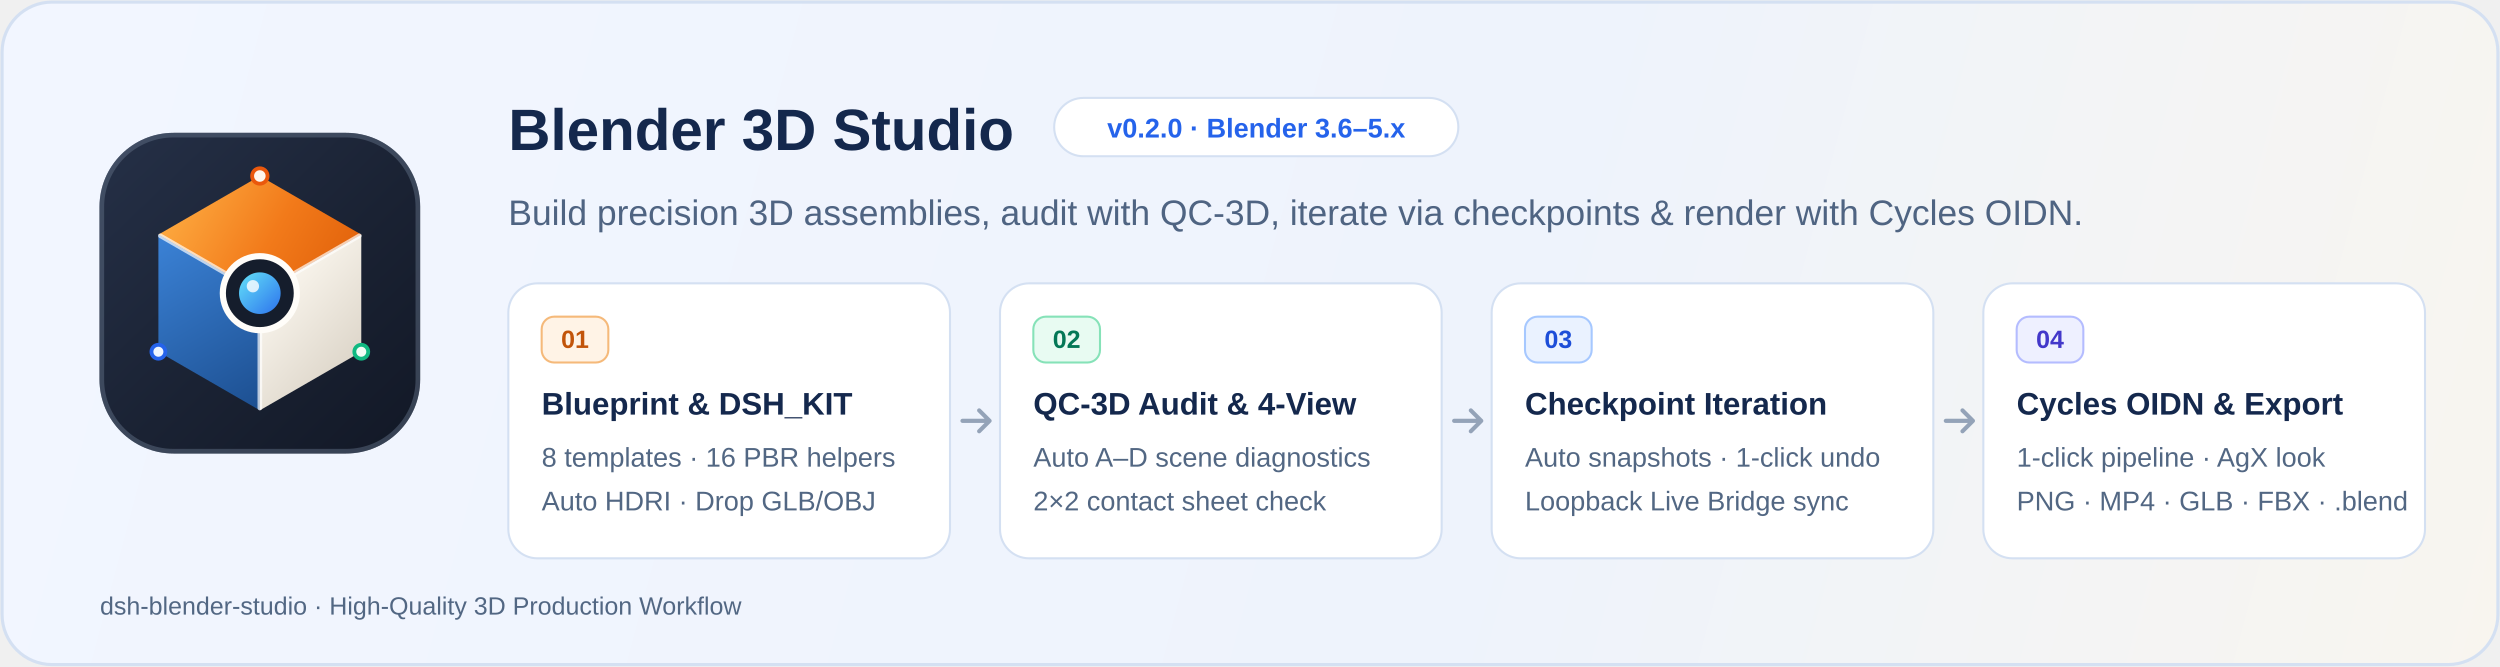
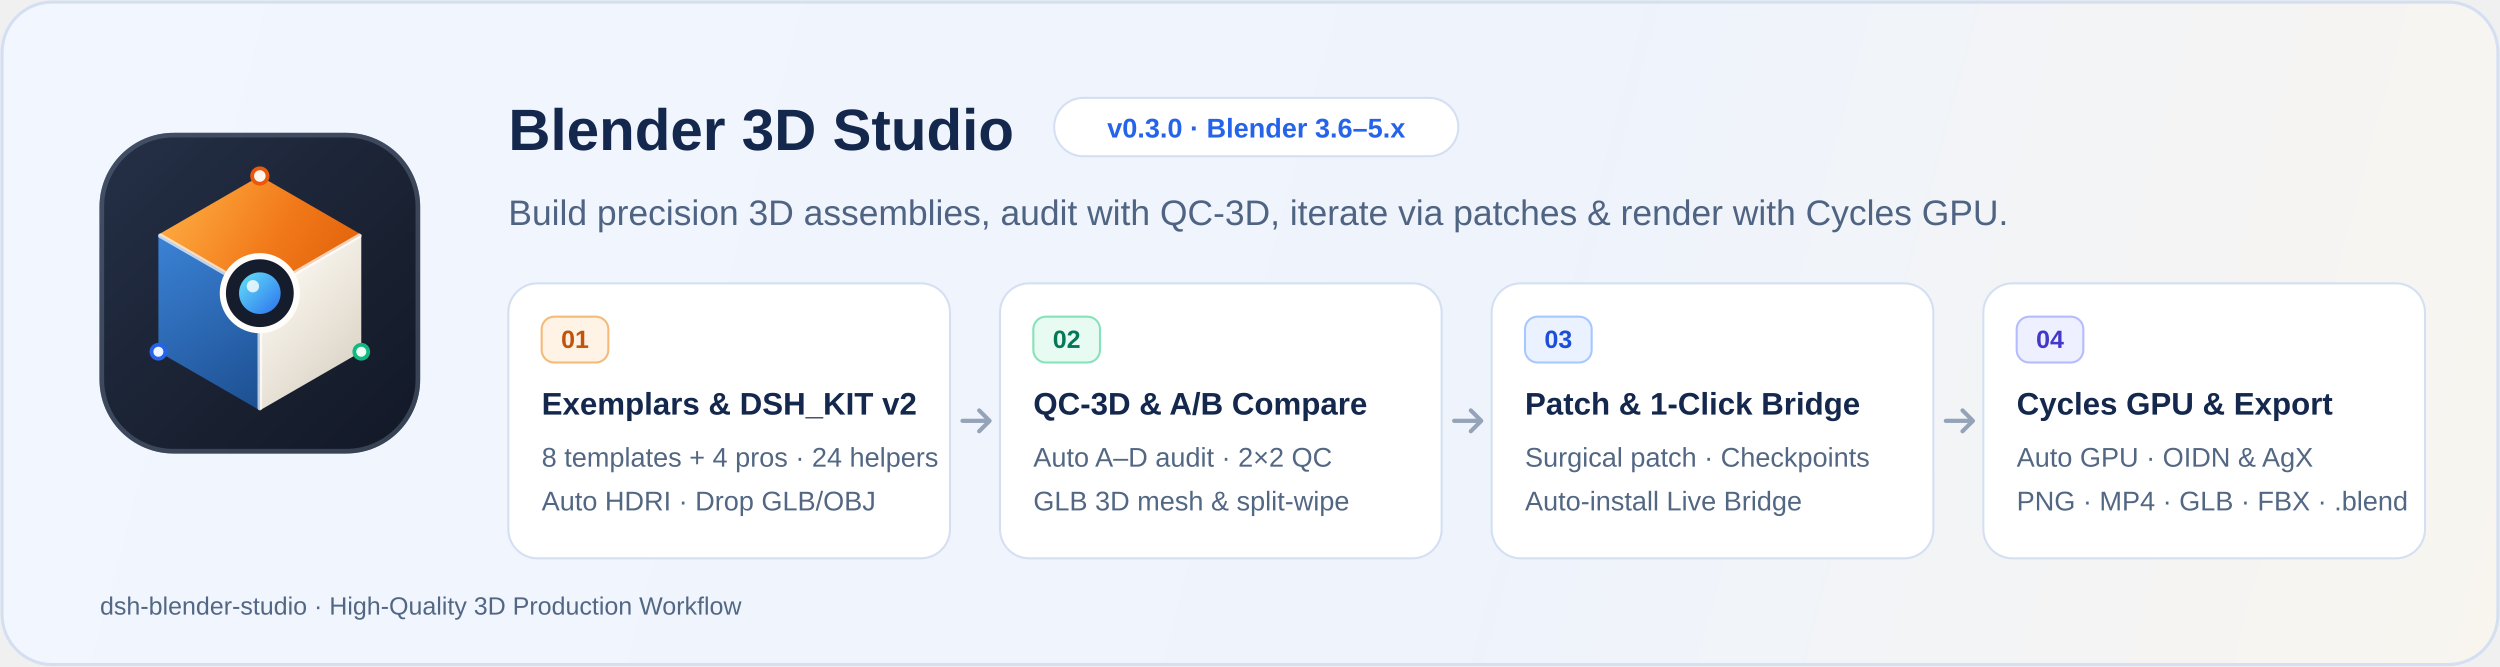
<svg xmlns="http://www.w3.org/2000/svg" width="1200" height="320" viewBox="0 0 1200 320" fill="none" role="img" aria-label="dsh-blender-studio 4-stage high-quality 3D production workflow (light)">
  <defs>
    <linearGradient id="bgEL" x1="0" y1="0" x2="1200" y2="320" gradientUnits="userSpaceOnUse">
      <stop offset="0%" stop-color="#f2f6ff" />
      <stop offset="60%" stop-color="#eef3fc" />
      <stop offset="100%" stop-color="#f8f5ef" />
    </linearGradient>
    <linearGradient id="iconTileEL" x1="28" y1="24" x2="228" y2="232" gradientUnits="userSpaceOnUse">
      <stop offset="0%" stop-color="#253047" />
      <stop offset="55%" stop-color="#1A2233" />
      <stop offset="100%" stop-color="#121826" />
    </linearGradient>
    <linearGradient id="iconTopEL" x1="64" y1="54" x2="192" y2="128" gradientUnits="userSpaceOnUse">
      <stop offset="0%" stop-color="#FFB347" />
      <stop offset="55%" stop-color="#F27A1A" />
      <stop offset="100%" stop-color="#DE5D08" />
    </linearGradient>
    <linearGradient id="iconLeftEL" x1="60" y1="92" x2="128" y2="206" gradientUnits="userSpaceOnUse">
      <stop offset="0%" stop-color="#3B82D6" />
      <stop offset="100%" stop-color="#1C4E8F" />
    </linearGradient>
    <linearGradient id="iconRightEL" x1="128" y1="128" x2="196" y2="188" gradientUnits="userSpaceOnUse">
      <stop offset="0%" stop-color="#FBF7EF" />
      <stop offset="100%" stop-color="#D7CFC2" />
    </linearGradient>
    <linearGradient id="iconCoreEL" x1="112" y1="114" x2="144" y2="146" gradientUnits="userSpaceOnUse">
      <stop offset="0%" stop-color="#67E8F9" />
      <stop offset="100%" stop-color="#2563EB" />
    </linearGradient>
  </defs>
  <rect x="1" y="1" width="1198" height="318" rx="24" fill="url(#bgEL)" stroke="#d4e0f2" stroke-width="1.5" />
  <g transform="translate(30, 46) scale(0.74)">
    <rect x="24" y="24" width="208" height="208" rx="48" fill="url(#iconTileEL)" />
    <rect x="25.5" y="25.5" width="205" height="205" rx="46.5" stroke="#64748b" stroke-opacity="0.45" stroke-width="3" />
    <polygon points="128,52 193.8,90 128,128 62.2,90" fill="url(#iconTopEL)" />
    <polygon points="62.2,90 128,128 128,204 62.2,166" fill="url(#iconLeftEL)" />
    <polygon points="193.8,90 128,128 128,204 193.8,166" fill="url(#iconRightEL)" />
    <path d="M63.5,90.8 L128,128 L192.5,90.8 M128,128 L128,202.5" stroke="#ffffff" stroke-opacity="0.68" stroke-width="3" stroke-linecap="round" />
    <circle cx="128" cy="128" r="24" fill="#151D2C" stroke="#FFFDF9" stroke-width="4" />
    <circle cx="128" cy="128" r="13.5" fill="url(#iconCoreEL)" />
    <circle cx="123.5" cy="123.5" r="4" fill="#ffffff" fill-opacity="0.8" />
    <circle cx="128" cy="52" r="5" fill="#FFF7ED" stroke="#EA580C" stroke-width="2.5" />
    <circle cx="62.2" cy="166" r="4.5" fill="#EFF6FF" stroke="#2563EB" stroke-width="2.5" />
    <circle cx="193.8" cy="166" r="4.5" fill="#F0FDF4" stroke="#10B981" stroke-width="2.5" />
  </g>
  <g font-family="Segoe UI, -apple-system, BlinkMacSystemFont, Arial, sans-serif">
    <text x="244" y="72" font-size="28" font-weight="700" fill="#14284d">Blender 3D Studio</text>
    <rect x="506" y="47" width="194" height="28" rx="14" fill="#ffffff" stroke="#d4e0f2" />
-     <text x="603" y="66" text-anchor="middle" font-size="13" font-weight="600" fill="#2563eb">v0.2.0 · Blender 3.6–5.x</text>
-     <text x="244" y="108" font-size="17" fill="#4f6482">Build precision 3D assemblies, audit with QC-3D, iterate via checkpoints &amp; render with Cycles OIDN.</text>
+     <text x="603" y="66" text-anchor="middle" font-size="13" font-weight="600" fill="#2563eb">v0.3.0 · Blender 3.6–5.x</text>
+     <text x="244" y="108" font-size="17" fill="#4f6482">Build precision 3D assemblies, audit with QC-3D, iterate via patches &amp; render with Cycles GPU.</text>
    <rect x="244" y="136" width="212" height="132" rx="14" fill="#ffffff" stroke="#d4e0f2" />
    <rect x="260" y="152" width="32" height="22" rx="6" fill="#fff3e6" stroke="#f5b97a" />
    <text x="276" y="167" text-anchor="middle" font-size="12" font-weight="700" fill="#c2540a">01</text>
-     <text x="260" y="199" font-size="15" font-weight="700" fill="#14284d">Blueprint &amp; DSH_KIT</text>
-     <text x="260" y="224" font-size="13" fill="#526783">8 templates · 16 PBR helpers</text>
+     <text x="260" y="199" font-size="15" font-weight="700" fill="#14284d">Exemplars &amp; DSH_KIT v2</text>
+     <text x="260" y="224" font-size="13" fill="#526783">8 templates + 4 pros · 24 helpers</text>
    <text x="260" y="245" font-size="13" fill="#526783">Auto HDRI · Drop GLB/OBJ</text>
    <path d="M462 202 H474 M470 197 L475 202 L470 207" stroke="#94a3b8" stroke-width="2" stroke-linecap="round" stroke-linejoin="round" />
    <rect x="480" y="136" width="212" height="132" rx="14" fill="#ffffff" stroke="#d4e0f2" />
    <rect x="496" y="152" width="32" height="22" rx="6" fill="#e8fbf2" stroke="#86e2b8" />
    <text x="512" y="167" text-anchor="middle" font-size="12" font-weight="700" fill="#047857">02</text>
-     <text x="496" y="199" font-size="15" font-weight="700" fill="#14284d">QC-3D Audit &amp; 4-View</text>
-     <text x="496" y="224" font-size="13" fill="#526783">Auto A–D scene diagnostics</text>
-     <text x="496" y="245" font-size="13" fill="#526783">2×2 contact sheet check</text>
+     <text x="496" y="199" font-size="15" font-weight="700" fill="#14284d">QC-3D &amp; A/B Compare</text>
+     <text x="496" y="224" font-size="13" fill="#526783">Auto A–D audit · 2×2 QC</text>
+     <text x="496" y="245" font-size="13" fill="#526783">GLB 3D mesh &amp; split-wipe</text>
    <path d="M698 202 H710 M706 197 L711 202 L706 207" stroke="#94a3b8" stroke-width="2" stroke-linecap="round" stroke-linejoin="round" />
    <rect x="716" y="136" width="212" height="132" rx="14" fill="#ffffff" stroke="#d4e0f2" />
    <rect x="732" y="152" width="32" height="22" rx="6" fill="#eaf2ff" stroke="#a6c8ff" />
    <text x="748" y="167" text-anchor="middle" font-size="12" font-weight="700" fill="#1d4ed8">03</text>
-     <text x="732" y="199" font-size="15" font-weight="700" fill="#14284d">Checkpoint Iteration</text>
-     <text x="732" y="224" font-size="13" fill="#526783">Auto snapshots · 1-click undo</text>
-     <text x="732" y="245" font-size="13" fill="#526783">Loopback Live Bridge sync</text>
+     <text x="732" y="199" font-size="15" font-weight="700" fill="#14284d">Patch &amp; 1-Click Bridge</text>
+     <text x="732" y="224" font-size="13" fill="#526783">Surgical patch · Checkpoints</text>
+     <text x="732" y="245" font-size="13" fill="#526783">Auto-install Live Bridge</text>
    <path d="M934 202 H946 M942 197 L947 202 L942 207" stroke="#94a3b8" stroke-width="2" stroke-linecap="round" stroke-linejoin="round" />
    <rect x="952" y="136" width="212" height="132" rx="14" fill="#ffffff" stroke="#d4e0f2" />
    <rect x="968" y="152" width="32" height="22" rx="6" fill="#eef0ff" stroke="#b4bcff" />
    <text x="984" y="167" text-anchor="middle" font-size="12" font-weight="700" fill="#4338ca">04</text>
-     <text x="968" y="199" font-size="15" font-weight="700" fill="#14284d">Cycles OIDN &amp; Export</text>
-     <text x="968" y="224" font-size="13" fill="#526783">1-click pipeline · AgX look</text>
+     <text x="968" y="199" font-size="15" font-weight="700" fill="#14284d">Cycles GPU &amp; Export</text>
+     <text x="968" y="224" font-size="13" fill="#526783">Auto GPU · OIDN &amp; AgX</text>
    <text x="968" y="245" font-size="13" fill="#526783">PNG · MP4 · GLB · FBX · .blend</text>
    <text x="48" y="295" font-size="12" fill="#526783">dsh-blender-studio · High-Quality 3D Production Workflow</text>
  </g>
</svg>
